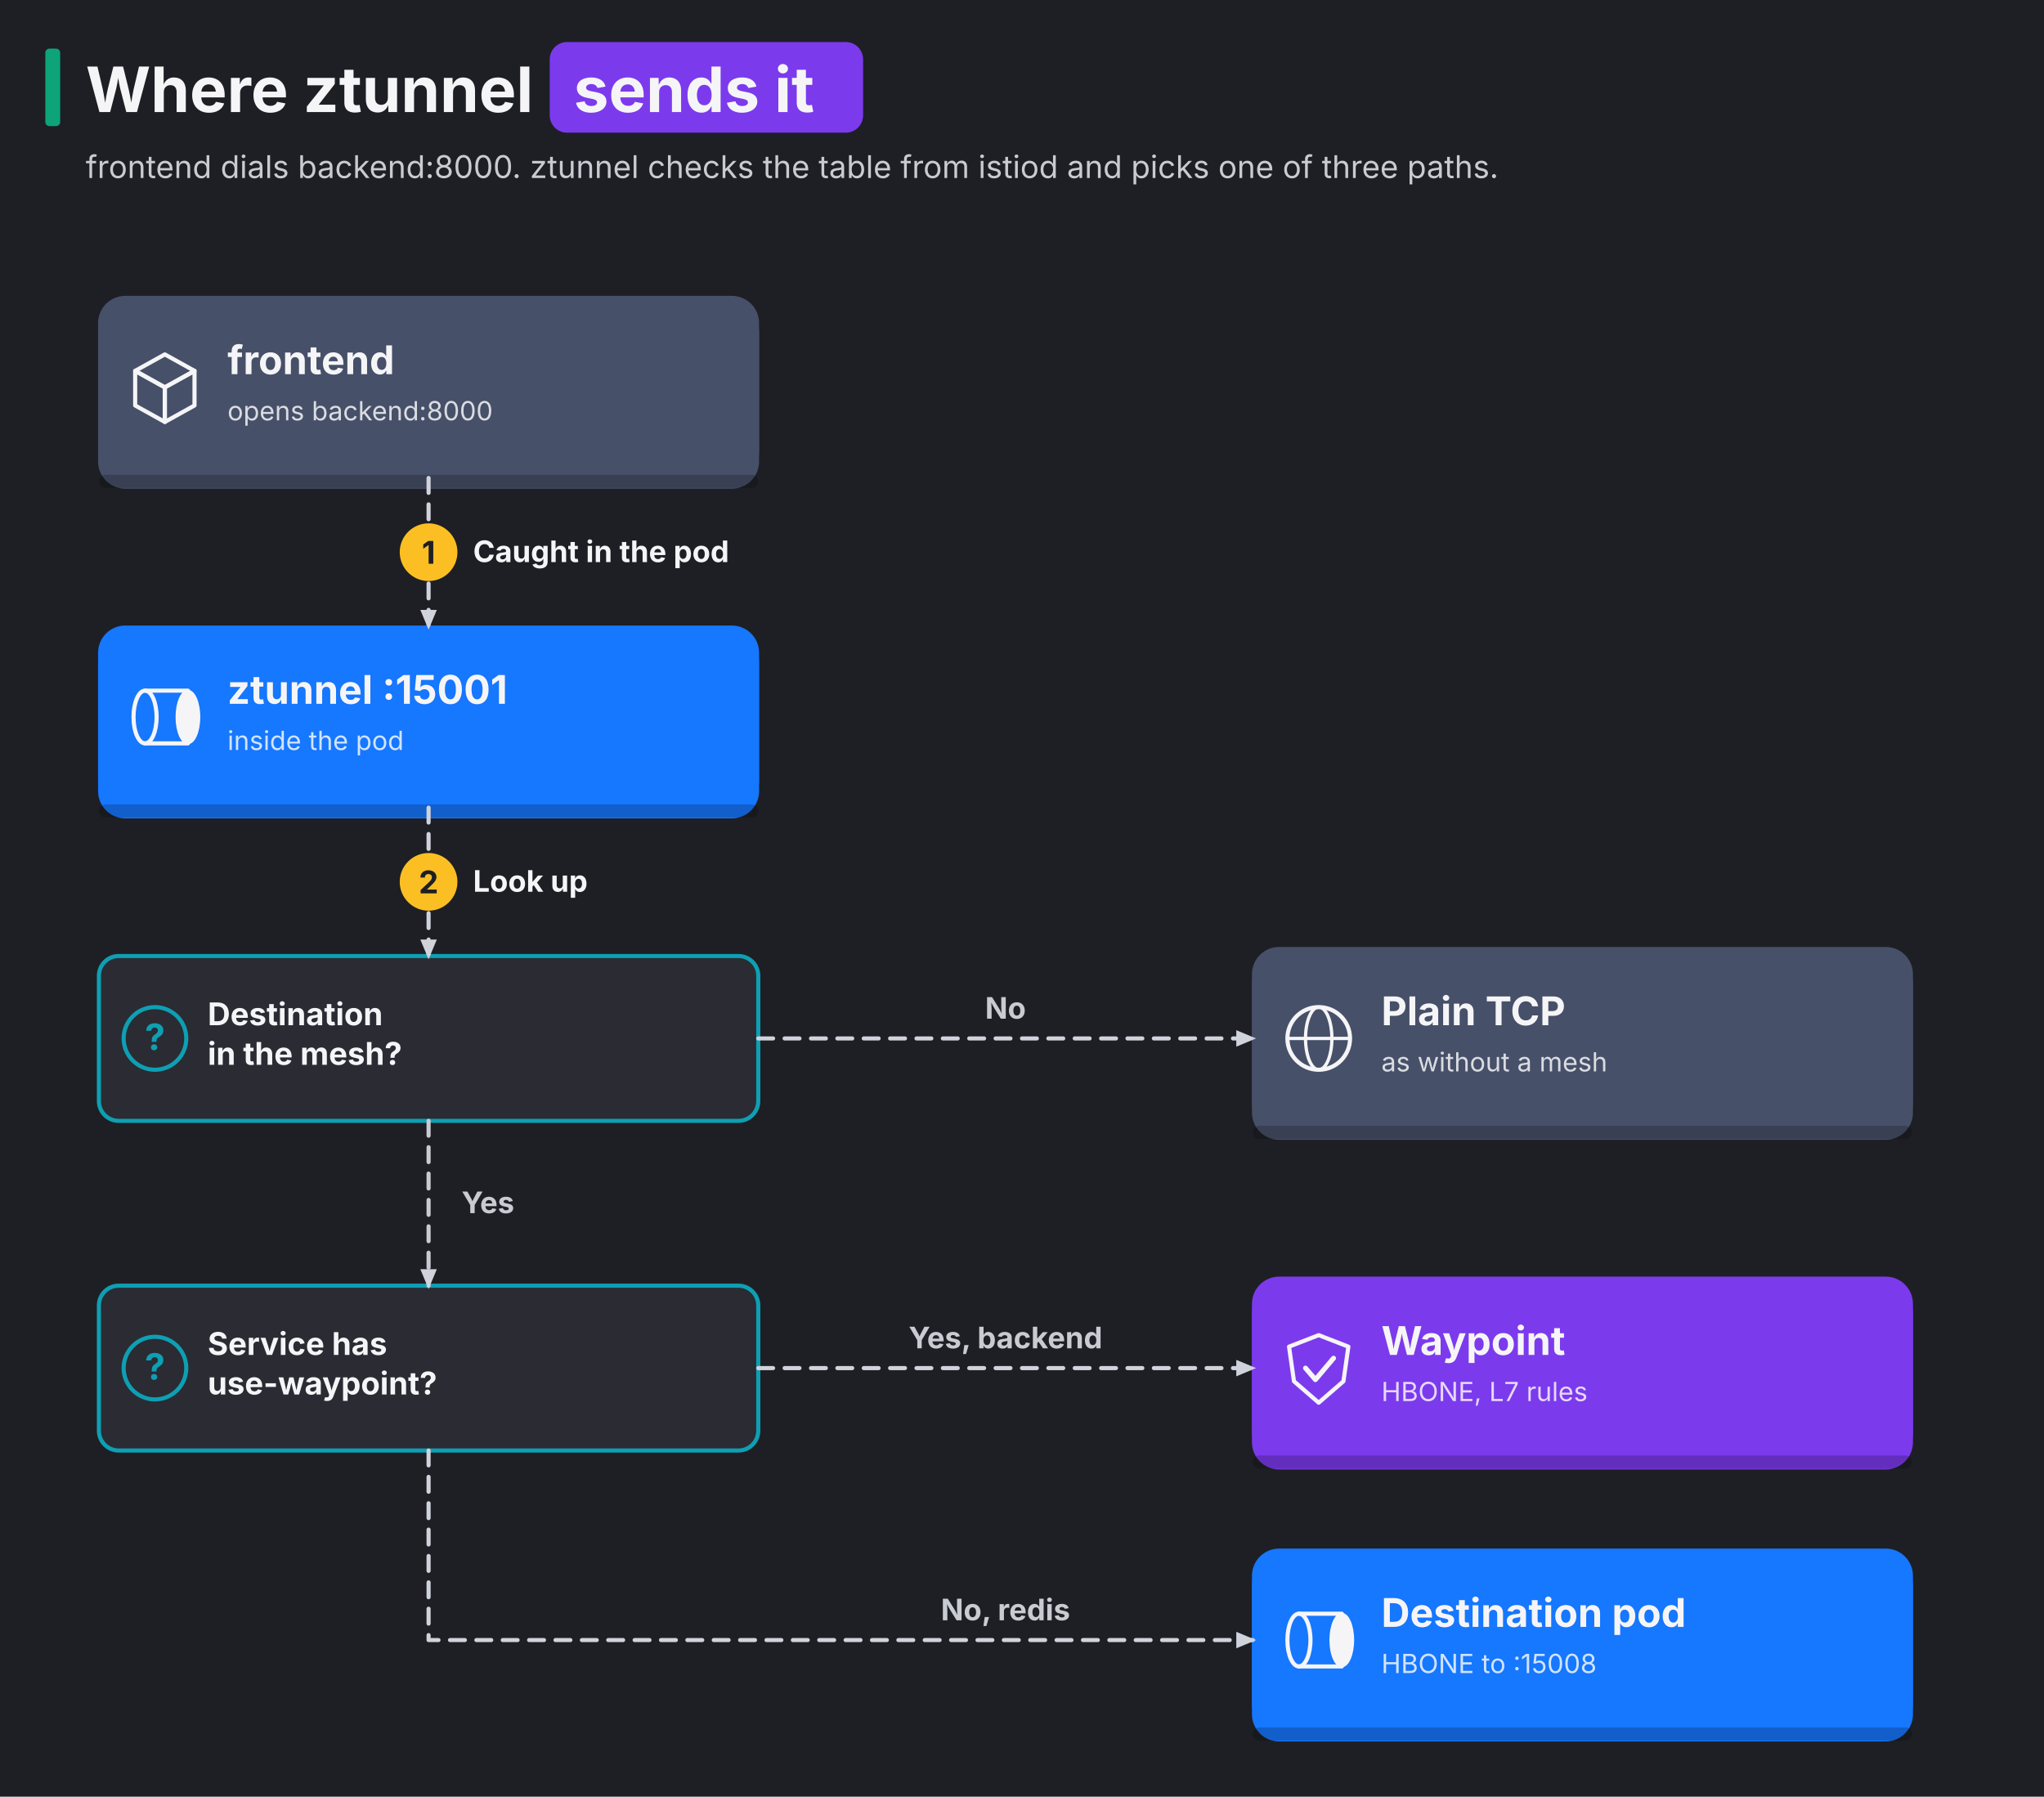
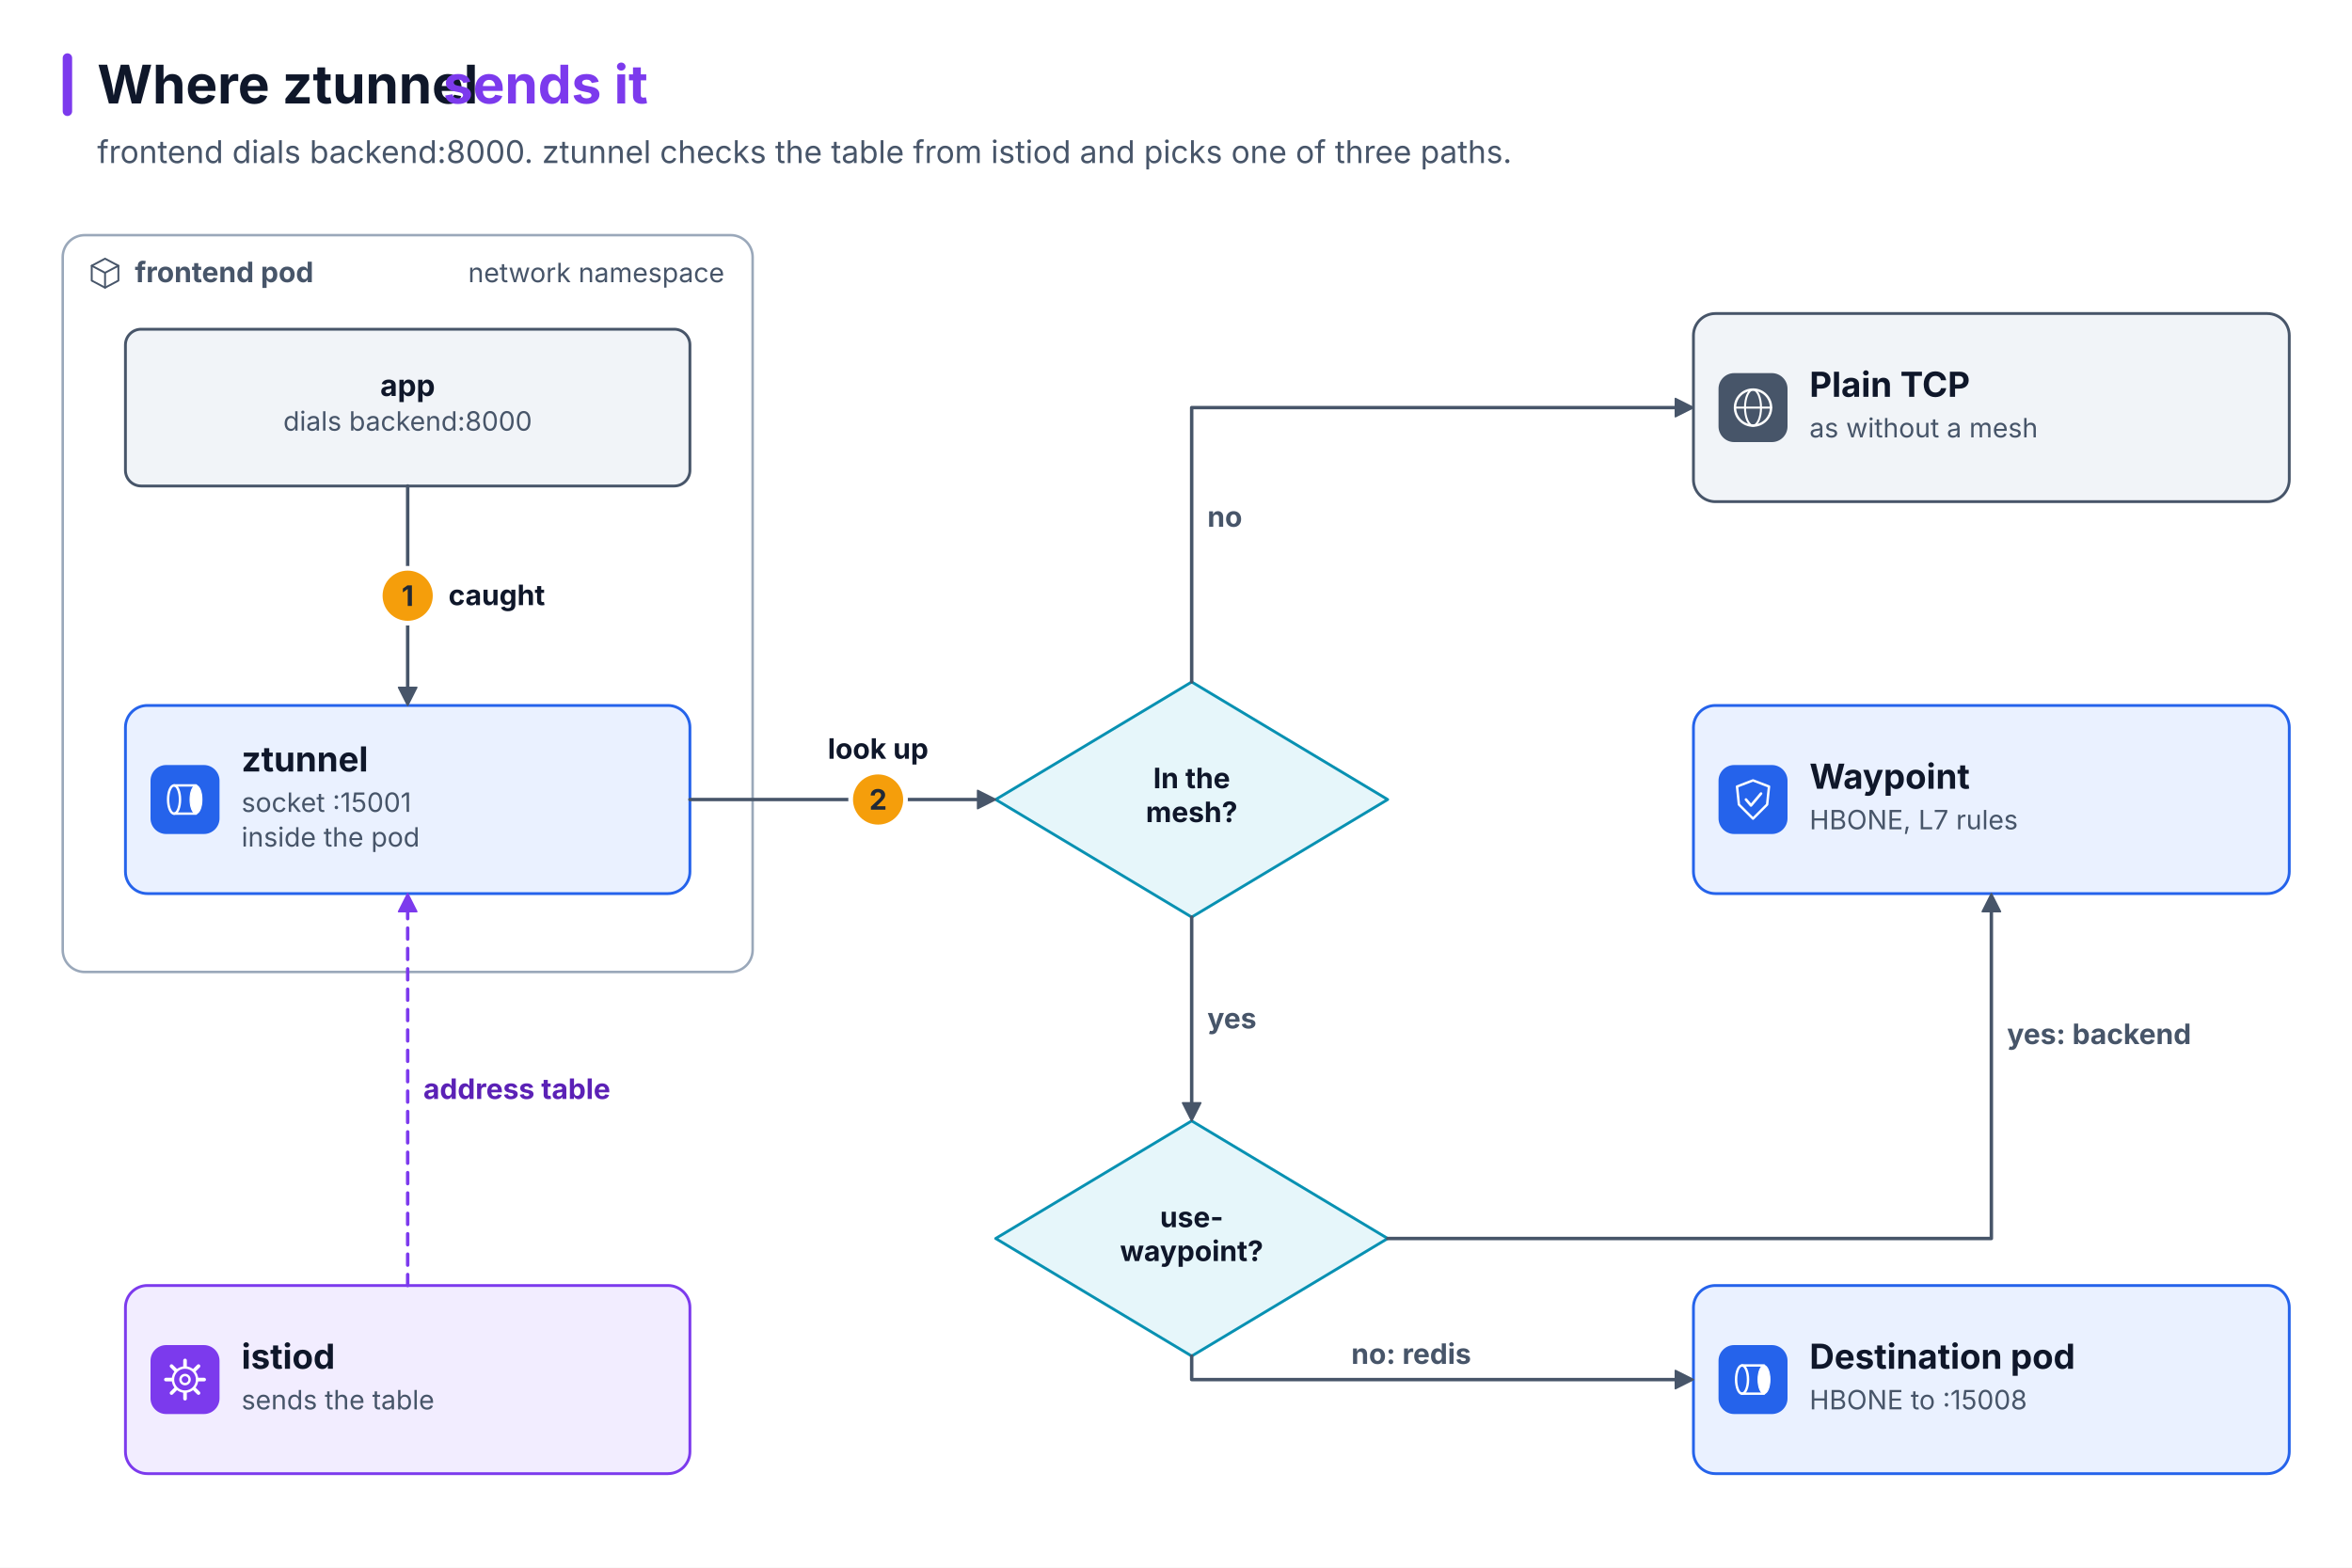
- <svg xmlns="http://www.w3.org/2000/svg" width="1240" height="1090" viewBox="0 0 1240 1090" font-family="Inter, -apple-system, 'Segoe UI', Helvetica, Arial, sans-serif">
-   <rect width="1240" height="1090" fill="#1e1f24" />
-   <defs>
-     <marker id="h" markerWidth="12" markerHeight="10" refX="10" refY="5" orient="auto" markerUnits="userSpaceOnUse">
-       <path d="M0,0 L12,5 L0,10 z" fill="#d0d3dc" />
-     </marker>
-   </defs>
-   <rect x="28.0" y="30.0" width="8.0" height="46.0" rx="2" fill="#0ea47a" stroke="#0ea47a" stroke-width="1" />
-   <text x="52.0" y="68.0" font-size="38" fill="#f5f5f7" font-weight="700" text-anchor="start">Where ztunnel</text>
-   <rect x="334.0" y="26.0" width="189.1" height="54.0" rx="10" fill="#7c3aed" stroke="#7c3aed" stroke-width="1" />
-   <text x="348.0" y="68.0" font-size="38" fill="#f5f5f7" font-weight="700" text-anchor="start">sends it</text>
-   <text x="52.0" y="108.0" font-size="19" fill="#c9cbd3" text-anchor="start">frontend dials backend:8000. ztunnel checks the table from istiod and picks one of three paths.</text>
-   <rect x="60.0" y="186.0" width="400.0" height="110.0" rx="16" fill="#475069" stroke="#475069" stroke-width="1" />
-   <rect x="60.0" y="180.0" width="400.0" height="110.0" rx="16" fill="#475069" stroke="#475069" stroke-width="1" />
-   <rect x="60.0" y="288.0" width="400.0" height="8.0" rx="4" fill="#00000033" stroke="#00000033" stroke-width="0" />
-   <polygon points="100.0,215.0 118.0,225.0 100.0,235.0 82.0,225.0" fill="none" stroke="#f5f5f7" stroke-width="2.5" stroke-linejoin="round" />
-   <polygon points="82.0,225.0 100.0,235.0 100.0,256.0 82.0,246.0" fill="none" stroke="#f5f5f7" stroke-width="2.5" stroke-linejoin="round" />
-   <polygon points="118.0,225.0 100.0,235.0 100.0,256.0 118.0,246.0" fill="none" stroke="#f5f5f7" stroke-width="2.5" stroke-linejoin="round" />
-   <text x="138.0" y="227.0" font-size="24" fill="#f5f5f7" font-weight="700" text-anchor="start">frontend</text>
-   <text x="138.0" y="255.0" font-size="16" fill="#ffffffcc" text-anchor="start">opens backend:8000</text>
-   <rect x="60.0" y="386.0" width="400.0" height="110.0" rx="16" fill="#1677ff" stroke="#1677ff" stroke-width="1" />
-   <rect x="60.0" y="380.0" width="400.0" height="110.0" rx="16" fill="#1677ff" stroke="#1677ff" stroke-width="1" />
-   <rect x="60.0" y="488.0" width="400.0" height="8.0" rx="4" fill="#00000033" stroke="#00000033" stroke-width="0" />
-   <ellipse cx="88.0" cy="435.0" rx="7" ry="16" fill="none" stroke="#f5f5f7" stroke-width="2.5" />
-   <polyline points="88.0,419.0 114.0,419.0" fill="none" stroke="#f5f5f7" stroke-width="2.5" stroke-linecap="round" stroke-linejoin="round" />
-   <polyline points="88.0,451.0 114.0,451.0" fill="none" stroke="#f5f5f7" stroke-width="2.5" stroke-linecap="round" stroke-linejoin="round" />
-   <ellipse cx="114.0" cy="435.0" rx="7" ry="16" fill="#f5f5f7" stroke="#f5f5f7" stroke-width="1" />
-   <text x="138.0" y="427.0" font-size="24" fill="#f5f5f7" font-weight="700" text-anchor="start">ztunnel :15001</text>
-   <text x="138.0" y="455.0" font-size="16" fill="#ffffffcc" text-anchor="start">inside the pod</text>
-   <polyline points="260.0,290.0 260.0,380.0" fill="none" stroke="#d0d3dc" stroke-width="2.5" stroke-linecap="round" stroke-linejoin="round" stroke-dasharray="9 7" marker-end="url(#h)" />
-   <ellipse cx="260.0" cy="335.0" rx="17" ry="17" fill="#fbbf24" stroke="#fbbf24" stroke-width="1" />
-   <text x="260.0" y="342.0" font-size="19" fill="#1e1f24" font-weight="700" text-anchor="middle">1</text>
-   <text x="287.0" y="341.0" font-size="18" fill="#f5f5f7" font-weight="700" text-anchor="start">Caught in the pod</text>
-   <rect x="60.0" y="580.0" width="400.0" height="100.0" rx="12" fill="#2a2b33" stroke="#0e9fb3" stroke-width="2.5" />
-   <ellipse cx="94.0" cy="630.0" rx="19" ry="19" fill="none" stroke="#0e9fb3" stroke-width="2.5" />
-   <text x="94.0" y="637.0" font-size="22" fill="#0e9fb3" font-weight="700" text-anchor="middle">?</text>
-   <text x="126.0" y="622.0" font-size="19" fill="#f5f5f7" font-weight="700" text-anchor="start">Destination</text>
-   <text x="126.0" y="646.0" font-size="19" fill="#f5f5f7" font-weight="700" text-anchor="start">in the mesh?</text>
-   <polyline points="260.0,490.0 260.0,580.0" fill="none" stroke="#d0d3dc" stroke-width="2.5" stroke-linecap="round" stroke-linejoin="round" stroke-dasharray="9 7" marker-end="url(#h)" />
-   <ellipse cx="260.0" cy="535.0" rx="17" ry="17" fill="#fbbf24" stroke="#fbbf24" stroke-width="1" />
-   <text x="260.0" y="542.0" font-size="19" fill="#1e1f24" font-weight="700" text-anchor="middle">2</text>
-   <text x="287.0" y="541.0" font-size="18" fill="#f5f5f7" font-weight="700" text-anchor="start">Look up</text>
-   <rect x="760.0" y="581.0" width="400.0" height="110.0" rx="16" fill="#475069" stroke="#475069" stroke-width="1" />
-   <rect x="760.0" y="575.0" width="400.0" height="110.0" rx="16" fill="#475069" stroke="#475069" stroke-width="1" />
-   <rect x="760.0" y="683.0" width="400.0" height="8.0" rx="4" fill="#00000033" stroke="#00000033" stroke-width="0" />
-   <ellipse cx="800.0" cy="630.0" rx="19" ry="19" fill="none" stroke="#f5f5f7" stroke-width="2.5" />
-   <ellipse cx="800.0" cy="630.0" rx="8" ry="19" fill="none" stroke="#f5f5f7" stroke-width="2" />
-   <polyline points="781.0,630.0 819.0,630.0" fill="none" stroke="#f5f5f7" stroke-width="2" stroke-linecap="round" stroke-linejoin="round" />
-   <text x="838.0" y="622.0" font-size="24" fill="#f5f5f7" font-weight="700" text-anchor="start">Plain TCP</text>
-   <text x="838.0" y="650.0" font-size="16" fill="#ffffffcc" text-anchor="start">as without a mesh</text>
-   <polyline points="460.0,630.0 760.0,630.0" fill="none" stroke="#d0d3dc" stroke-width="2.5" stroke-linecap="round" stroke-linejoin="round" stroke-dasharray="9 7" marker-end="url(#h)" />
-   <text x="610.0" y="618.0" font-size="18" fill="#c9cbd3" font-weight="700" text-anchor="middle">No</text>
-   <rect x="60.0" y="780.0" width="400.0" height="100.0" rx="12" fill="#2a2b33" stroke="#0e9fb3" stroke-width="2.5" />
-   <ellipse cx="94.0" cy="830.0" rx="19" ry="19" fill="none" stroke="#0e9fb3" stroke-width="2.5" />
-   <text x="94.0" y="837.0" font-size="22" fill="#0e9fb3" font-weight="700" text-anchor="middle">?</text>
-   <text x="126.0" y="822.0" font-size="19" fill="#f5f5f7" font-weight="700" text-anchor="start">Service has</text>
-   <text x="126.0" y="846.0" font-size="19" fill="#f5f5f7" font-weight="700" text-anchor="start">use-waypoint?</text>
-   <polyline points="260.0,680.0 260.0,780.0" fill="none" stroke="#c9cbd3" stroke-width="2.5" stroke-linecap="round" stroke-linejoin="round" stroke-dasharray="9 7" marker-end="url(#h)" />
-   <text x="280.0" y="736.0" font-size="18" fill="#c9cbd3" font-weight="700" text-anchor="start">Yes</text>
-   <rect x="760.0" y="781.0" width="400.0" height="110.0" rx="16" fill="#7c3aed" stroke="#7c3aed" stroke-width="1" />
-   <rect x="760.0" y="775.0" width="400.0" height="110.0" rx="16" fill="#7c3aed" stroke="#7c3aed" stroke-width="1" />
-   <rect x="760.0" y="883.0" width="400.0" height="8.0" rx="4" fill="#00000033" stroke="#00000033" stroke-width="0" />
-   <polygon points="800.0,810.0 818.0,817.0 815.0,838.0 800.0,851.0 785.0,838.0 782.0,817.0" fill="none" stroke="#f5f5f7" stroke-width="2.5" stroke-linejoin="round" />
-   <polyline points="792.0,830.0 798.0,837.0 809.0,824.0" fill="none" stroke="#f5f5f7" stroke-width="3" stroke-linecap="round" stroke-linejoin="round" />
-   <text x="838.0" y="822.0" font-size="24" fill="#f5f5f7" font-weight="700" text-anchor="start">Waypoint</text>
-   <text x="838.0" y="850.0" font-size="16" fill="#ffffffcc" text-anchor="start">HBONE, L7 rules</text>
-   <polyline points="460.0,830.0 760.0,830.0" fill="none" stroke="#d0d3dc" stroke-width="2.5" stroke-linecap="round" stroke-linejoin="round" stroke-dasharray="9 7" marker-end="url(#h)" />
-   <text x="610.0" y="818.0" font-size="18" fill="#c9cbd3" font-weight="700" text-anchor="middle">Yes, backend</text>
-   <rect x="760.0" y="946.0" width="400.0" height="110.0" rx="16" fill="#1677ff" stroke="#1677ff" stroke-width="1" />
-   <rect x="760.0" y="940.0" width="400.0" height="110.0" rx="16" fill="#1677ff" stroke="#1677ff" stroke-width="1" />
-   <rect x="760.0" y="1048.0" width="400.0" height="8.0" rx="4" fill="#00000033" stroke="#00000033" stroke-width="0" />
-   <ellipse cx="788.0" cy="995.0" rx="7" ry="16" fill="none" stroke="#f5f5f7" stroke-width="2.5" />
-   <polyline points="788.0,979.0 814.0,979.0" fill="none" stroke="#f5f5f7" stroke-width="2.5" stroke-linecap="round" stroke-linejoin="round" />
-   <polyline points="788.0,1011.0 814.0,1011.0" fill="none" stroke="#f5f5f7" stroke-width="2.5" stroke-linecap="round" stroke-linejoin="round" />
-   <ellipse cx="814.0" cy="995.0" rx="7" ry="16" fill="#f5f5f7" stroke="#f5f5f7" stroke-width="1" />
-   <text x="838.0" y="987.0" font-size="24" fill="#f5f5f7" font-weight="700" text-anchor="start">Destination pod</text>
-   <text x="838.0" y="1015.0" font-size="16" fill="#ffffffcc" text-anchor="start">HBONE to :15008</text>
-   <polyline points="260.0,880.0 260.0,995.0 760.0,995.0" fill="none" stroke="#d0d3dc" stroke-width="2.5" stroke-linecap="round" stroke-linejoin="round" stroke-dasharray="9 7" marker-end="url(#h)" />
-   <text x="610.0" y="983.0" font-size="18" fill="#c9cbd3" font-weight="700" text-anchor="middle">No, redis</text>
+ <svg xmlns="http://www.w3.org/2000/svg" width="1500" height="1000" viewBox="0 0 1500 1000" font-family="Inter, -apple-system, 'Segoe UI', Helvetica, Arial, sans-serif">
+   <rect width="1500" height="1000" fill="#ffffff" />
+   <rect x="40.0" y="34.0" width="6.0" height="40.0" rx="3.0" fill="#7c3aed" stroke="none" />
+   <text x="62.0" y="66.0" font-size="34.0" fill="#0f172a" font-weight="700" text-anchor="start">Where ztunnel</text>
+   <text x="282.6" y="66.0" font-size="34.0" fill="#7c3aed" font-weight="700" text-anchor="start">sends it</text>
+   <text x="62.0" y="104.0" font-size="20.0" fill="#475569" text-anchor="start">frontend dials backend:8000. ztunnel checks the table from istiod and picks one of three paths.</text>
+   <rect x="40.0" y="150.0" width="440.0" height="470.0" rx="14.0" fill="#ffffff" stroke="#9aa8ba" stroke-width="1.6" />
+   <polygon points="67.0,165.0 75.5,169.5 75.5,179.0 67.0,183.5 58.5,179.0 58.5,169.5" fill="none" stroke="#475569" stroke-width="1.20" stroke-linejoin="round" />
+   <polyline points="58.5,169.5 67.0,174.0 75.5,169.5" fill="none" stroke="#475569" stroke-width="1.20" stroke-linecap="round" stroke-linejoin="round" />
+   <polyline points="67.0,174.0 67.0,183.5" fill="none" stroke="#475569" stroke-width="1.20" stroke-linecap="round" stroke-linejoin="round" />
+   <text x="86.0" y="180.0" font-size="18.0" fill="#475569" font-weight="700" text-anchor="start">frontend pod</text>
+   <text x="462.0" y="180.0" font-size="17.0" fill="#475569" text-anchor="end">network namespace</text>
+   <rect x="80.0" y="210.0" width="360.0" height="100.0" rx="10.0" fill="#f1f4f8" stroke="#475569" stroke-width="1.8" />
+   <text x="260.0" y="252.6" font-size="19.0" fill="#0f172a" font-weight="700" text-anchor="middle">app</text>
+   <text x="260.0" y="274.7" font-size="17.0" fill="#475569" text-anchor="middle">dials backend:8000</text>
+   <rect x="80.0" y="450.0" width="360.0" height="120.0" rx="14.0" fill="#eaf1ff" stroke="#2563eb" stroke-width="1.8" />
+   <rect x="96.0" y="488.0" width="44.0" height="44.0" rx="10.0" fill="#2563eb" stroke="none" />
+   <ellipse cx="111.0" cy="510.0" rx="3.8" ry="9.0" fill="none" stroke="#ffffff" stroke-width="1.54" />
+   <polyline points="111.0,501.0 125.0,501.0" fill="none" stroke="#ffffff" stroke-width="1.54" stroke-linecap="round" stroke-linejoin="round" />
+   <polyline points="111.0,519.0 125.0,519.0" fill="none" stroke="#ffffff" stroke-width="1.54" stroke-linecap="round" stroke-linejoin="round" />
+   <ellipse cx="125.0" cy="510.0" rx="3.8" ry="9.0" fill="#ffffff" stroke="#ffffff" stroke-width="0.64" />
+   <text x="154.0" y="492.1" font-size="22.0" fill="#0f172a" font-weight="700" text-anchor="start">ztunnel</text>
+   <text x="154.0" y="517.9" font-size="17.0" fill="#475569" text-anchor="start">socket :15001</text>
+   <text x="154.0" y="540.0" font-size="17.0" fill="#475569" text-anchor="start">inside the pod</text>
+   <polyline points="260.0,310.0 260.0,440.5" fill="none" stroke="#475569" stroke-width="2.20" stroke-linecap="round" stroke-linejoin="round" />
+   <polygon points="260.0,450.0 254.2,438.5 265.8,438.5" fill="#475569" stroke="#475569" stroke-width="1" stroke-linejoin="round" />
+   <ellipse cx="260.0" cy="380.0" rx="19.0" ry="19.0" fill="#ffffff" stroke="none" />
+   <ellipse cx="260.0" cy="380.0" rx="16.0" ry="16.0" fill="#f59e0b" stroke="none" />
+   <text x="260.0" y="386.5" font-size="18.0" fill="#1f2937" font-weight="700" text-anchor="middle">1</text>
+   <text x="286.0" y="386.0" font-size="18.0" fill="#0f172a" font-weight="700" stroke="#ffffff" stroke-width="6" stroke-linejoin="round" paint-order="stroke" text-anchor="start">caught</text>
+   <rect x="80.0" y="820.0" width="360.0" height="120.0" rx="14.0" fill="#f2edff" stroke="#7c3aed" stroke-width="1.8" />
+   <rect x="96.0" y="858.0" width="44.0" height="44.0" rx="10.0" fill="#7c3aed" stroke="none" />
+   <polyline points="118.0,867.8 118.0,872.3" fill="none" stroke="#ffffff" stroke-width="2.30" stroke-linecap="round" stroke-linejoin="round" />
+   <polyline points="118.0,887.7 118.0,892.2" fill="none" stroke="#ffffff" stroke-width="2.30" stroke-linecap="round" stroke-linejoin="round" />
+   <polyline points="105.8,880.0 110.3,880.0" fill="none" stroke="#ffffff" stroke-width="2.30" stroke-linecap="round" stroke-linejoin="round" />
+   <polyline points="125.7,880.0 130.2,880.0" fill="none" stroke="#ffffff" stroke-width="2.30" stroke-linecap="round" stroke-linejoin="round" />
+   <polyline points="109.4,871.4 112.6,874.6" fill="none" stroke="#ffffff" stroke-width="2.30" stroke-linecap="round" stroke-linejoin="round" />
+   <polyline points="123.4,885.4 126.6,888.6" fill="none" stroke="#ffffff" stroke-width="2.30" stroke-linecap="round" stroke-linejoin="round" />
+   <polyline points="126.6,871.4 123.4,874.6" fill="none" stroke="#ffffff" stroke-width="2.30" stroke-linecap="round" stroke-linejoin="round" />
+   <polyline points="109.4,888.6 112.6,885.4" fill="none" stroke="#ffffff" stroke-width="2.30" stroke-linecap="round" stroke-linejoin="round" />
+   <ellipse cx="118.0" cy="880.0" rx="7.7" ry="7.7" fill="#7c3aed" stroke="#ffffff" stroke-width="1.54" />
+   <ellipse cx="118.0" cy="880.0" rx="2.9" ry="2.9" fill="none" stroke="#ffffff" stroke-width="1.54" />
+   <text x="154.0" y="873.1" font-size="22.0" fill="#0f172a" font-weight="700" text-anchor="start">istiod</text>
+   <text x="154.0" y="899.0" font-size="17.0" fill="#475569" text-anchor="start">sends the table</text>
+   <polyline points="260.0,820.0 260.0,579.5" fill="none" stroke="#7c3aed" stroke-width="2.20" stroke-linecap="round" stroke-linejoin="round" stroke-dasharray="7 6" />
+   <polygon points="260.0,570.0 265.8,581.5 254.2,581.5" fill="#7c3aed" stroke="#7c3aed" stroke-width="1" stroke-linejoin="round" />
+   <text x="270.0" y="701.0" font-size="18.0" fill="#5b21b6" font-weight="700" stroke="#ffffff" stroke-width="6" stroke-linejoin="round" paint-order="stroke" text-anchor="start">address table</text>
+   <polygon points="760.0,435.0 885.0,510.0 760.0,585.0 635.0,510.0" fill="#e6f6fa" stroke="#0891b2" stroke-width="1.80" stroke-linejoin="round" />
+   <text x="760.0" y="502.8" font-size="18.0" fill="#0f172a" font-weight="700" text-anchor="middle">In the</text>
+   <text x="760.0" y="524.4" font-size="18.0" fill="#0f172a" font-weight="700" text-anchor="middle">mesh?</text>
+   <polyline points="440.0,510.0 625.5,510.0" fill="none" stroke="#475569" stroke-width="2.20" stroke-linecap="round" stroke-linejoin="round" />
+   <polygon points="635.0,510.0 623.5,515.8 623.5,504.2" fill="#475569" stroke="#475569" stroke-width="1" stroke-linejoin="round" />
+   <ellipse cx="560.0" cy="510.0" rx="19.0" ry="19.0" fill="#ffffff" stroke="none" />
+   <ellipse cx="560.0" cy="510.0" rx="16.0" ry="16.0" fill="#f59e0b" stroke="none" />
+   <text x="560.0" y="516.5" font-size="18.0" fill="#1f2937" font-weight="700" text-anchor="middle">2</text>
+   <text x="560.0" y="484.0" font-size="18.0" fill="#0f172a" font-weight="700" stroke="#ffffff" stroke-width="6" stroke-linejoin="round" paint-order="stroke" text-anchor="middle">look up</text>
+   <rect x="1080.0" y="200.0" width="380.0" height="120.0" rx="14.0" fill="#f1f4f8" stroke="#475569" stroke-width="1.8" />
+   <rect x="1096.0" y="238.0" width="44.0" height="44.0" rx="10.0" fill="#475569" stroke="none" />
+   <ellipse cx="1118.0" cy="260.0" rx="11.5" ry="11.5" fill="none" stroke="#ffffff" stroke-width="1.54" />
+   <ellipse cx="1118.0" cy="260.0" rx="5.1" ry="11.5" fill="none" stroke="#ffffff" stroke-width="1.28" />
+   <polyline points="1106.5,260.0 1129.5,260.0" fill="none" stroke="#ffffff" stroke-width="1.28" stroke-linecap="round" stroke-linejoin="round" />
+   <text x="1154.0" y="253.1" font-size="22.0" fill="#0f172a" font-weight="700" text-anchor="start">Plain TCP</text>
+   <text x="1154.0" y="279.0" font-size="17.0" fill="#475569" text-anchor="start">as without a mesh</text>
+   <polyline points="760.0,435.0 760.0,260.0 1070.5,260.0" fill="none" stroke="#475569" stroke-width="2.20" stroke-linecap="round" stroke-linejoin="round" />
+   <polygon points="1080.0,260.0 1068.5,265.8 1068.5,254.2" fill="#475569" stroke="#475569" stroke-width="1" stroke-linejoin="round" />
+   <text x="770.0" y="336.0" font-size="18.0" fill="#475569" font-weight="700" stroke="#ffffff" stroke-width="6" stroke-linejoin="round" paint-order="stroke" text-anchor="start">no</text>
+   <polygon points="760.0,715.0 885.0,790.0 760.0,865.0 635.0,790.0" fill="#e6f6fa" stroke="#0891b2" stroke-width="1.80" stroke-linejoin="round" />
+   <text x="760.0" y="782.8" font-size="18.0" fill="#0f172a" font-weight="700" text-anchor="middle">use-</text>
+   <text x="760.0" y="804.4" font-size="18.0" fill="#0f172a" font-weight="700" text-anchor="middle">waypoint?</text>
+   <polyline points="760.0,585.0 760.0,705.5" fill="none" stroke="#475569" stroke-width="2.20" stroke-linecap="round" stroke-linejoin="round" />
+   <polygon points="760.0,715.0 754.2,703.5 765.8,703.5" fill="#475569" stroke="#475569" stroke-width="1" stroke-linejoin="round" />
+   <text x="770.0" y="656.0" font-size="18.0" fill="#475569" font-weight="700" stroke="#ffffff" stroke-width="6" stroke-linejoin="round" paint-order="stroke" text-anchor="start">yes</text>
+   <rect x="1080.0" y="450.0" width="380.0" height="120.0" rx="14.0" fill="#eaf1ff" stroke="#2563eb" stroke-width="1.8" />
+   <rect x="1096.0" y="488.0" width="44.0" height="44.0" rx="10.0" fill="#2563eb" stroke="none" />
+   <polygon points="1118.0,497.8 1128.2,501.7 1127.0,513.2 1118.0,522.2 1109.0,513.2 1107.8,501.7" fill="none" stroke="#ffffff" stroke-width="1.54" stroke-linejoin="round" />
+   <polyline points="1113.5,510.0 1116.7,513.8 1123.1,506.2" fill="none" stroke="#ffffff" stroke-width="1.66" stroke-linecap="round" stroke-linejoin="round" />
+   <text x="1154.0" y="503.1" font-size="22.0" fill="#0f172a" font-weight="700" text-anchor="start">Waypoint</text>
+   <text x="1154.0" y="529.0" font-size="17.0" fill="#475569" text-anchor="start">HBONE, L7 rules</text>
+   <polyline points="885.0,790.0 1270.0,790.0 1270.0,579.5" fill="none" stroke="#475569" stroke-width="2.20" stroke-linecap="round" stroke-linejoin="round" />
+   <polygon points="1270.0,570.0 1275.8,581.5 1264.2,581.5" fill="#475569" stroke="#475569" stroke-width="1" stroke-linejoin="round" />
+   <text x="1280.0" y="666.0" font-size="18.0" fill="#475569" font-weight="700" stroke="#ffffff" stroke-width="6" stroke-linejoin="round" paint-order="stroke" text-anchor="start">yes: backend</text>
+   <rect x="1080.0" y="820.0" width="380.0" height="120.0" rx="14.0" fill="#eaf1ff" stroke="#2563eb" stroke-width="1.8" />
+   <rect x="1096.0" y="858.0" width="44.0" height="44.0" rx="10.0" fill="#2563eb" stroke="none" />
+   <ellipse cx="1111.0" cy="880.0" rx="3.8" ry="9.0" fill="none" stroke="#ffffff" stroke-width="1.54" />
+   <polyline points="1111.0,871.0 1125.0,871.0" fill="none" stroke="#ffffff" stroke-width="1.54" stroke-linecap="round" stroke-linejoin="round" />
+   <polyline points="1111.0,889.0 1125.0,889.0" fill="none" stroke="#ffffff" stroke-width="1.54" stroke-linecap="round" stroke-linejoin="round" />
+   <ellipse cx="1125.0" cy="880.0" rx="3.8" ry="9.0" fill="#ffffff" stroke="#ffffff" stroke-width="0.64" />
+   <text x="1154.0" y="873.1" font-size="22.0" fill="#0f172a" font-weight="700" text-anchor="start">Destination pod</text>
+   <text x="1154.0" y="899.0" font-size="17.0" fill="#475569" text-anchor="start">HBONE to :15008</text>
+   <polyline points="760.0,865.0 760.0,880.0 1070.5,880.0" fill="none" stroke="#475569" stroke-width="2.20" stroke-linecap="round" stroke-linejoin="round" />
+   <polygon points="1080.0,880.0 1068.5,885.8 1068.5,874.2" fill="#475569" stroke="#475569" stroke-width="1" stroke-linejoin="round" />
+   <text x="900.0" y="870.0" font-size="18.0" fill="#475569" font-weight="700" stroke="#ffffff" stroke-width="6" stroke-linejoin="round" paint-order="stroke" text-anchor="middle">no: redis</text>
</svg>
